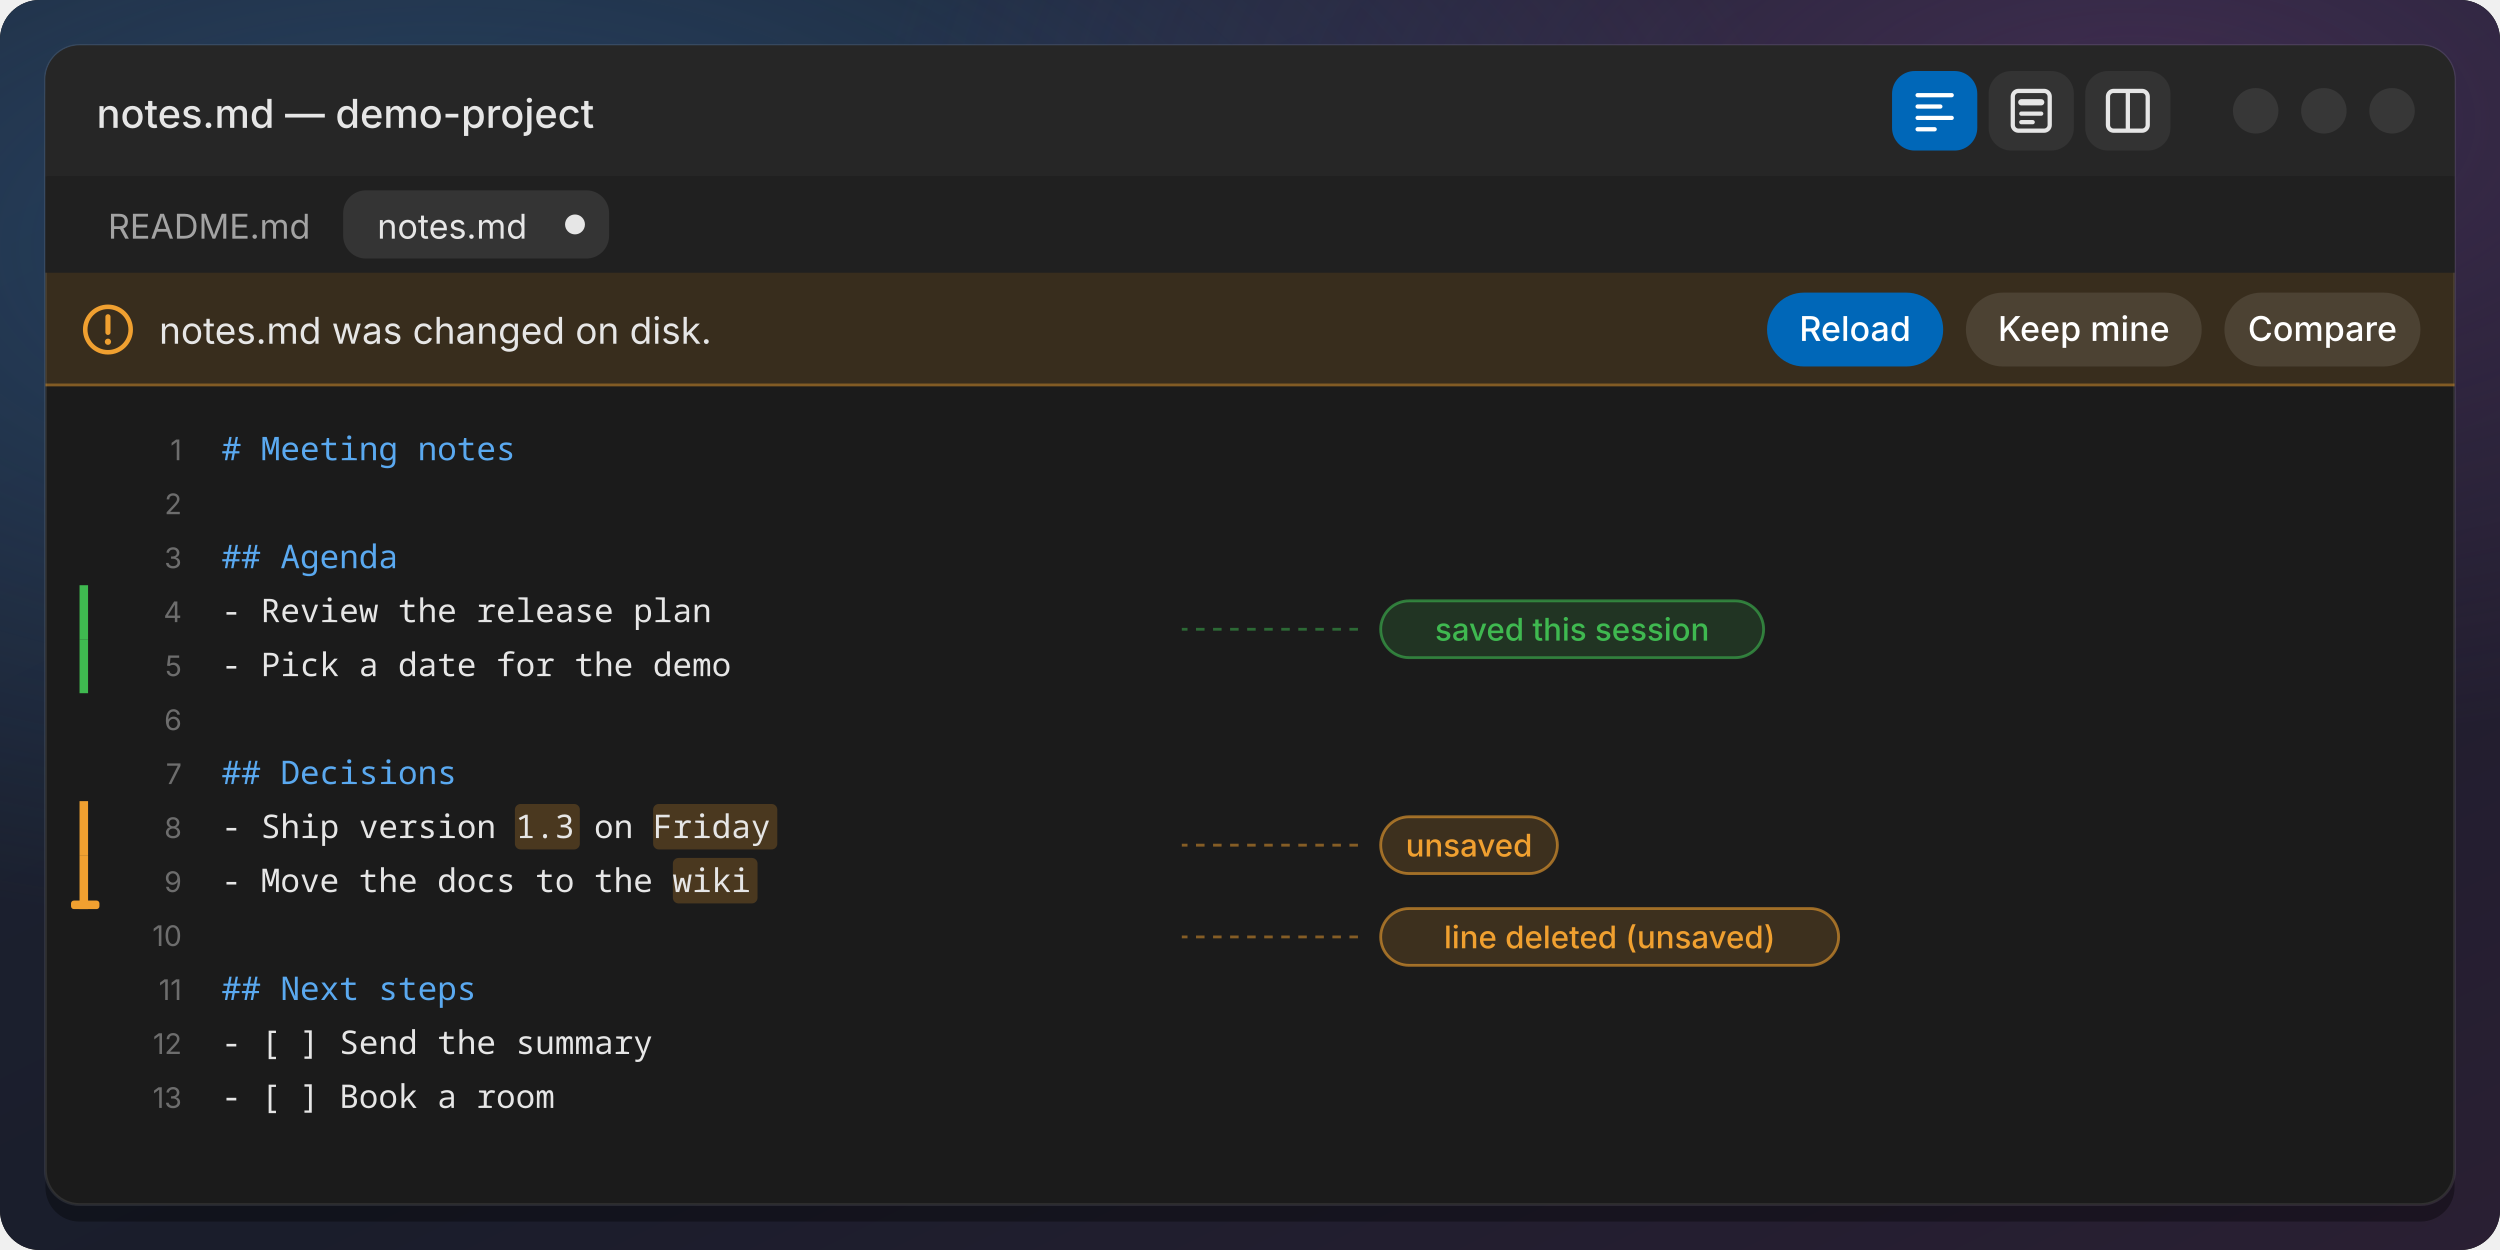
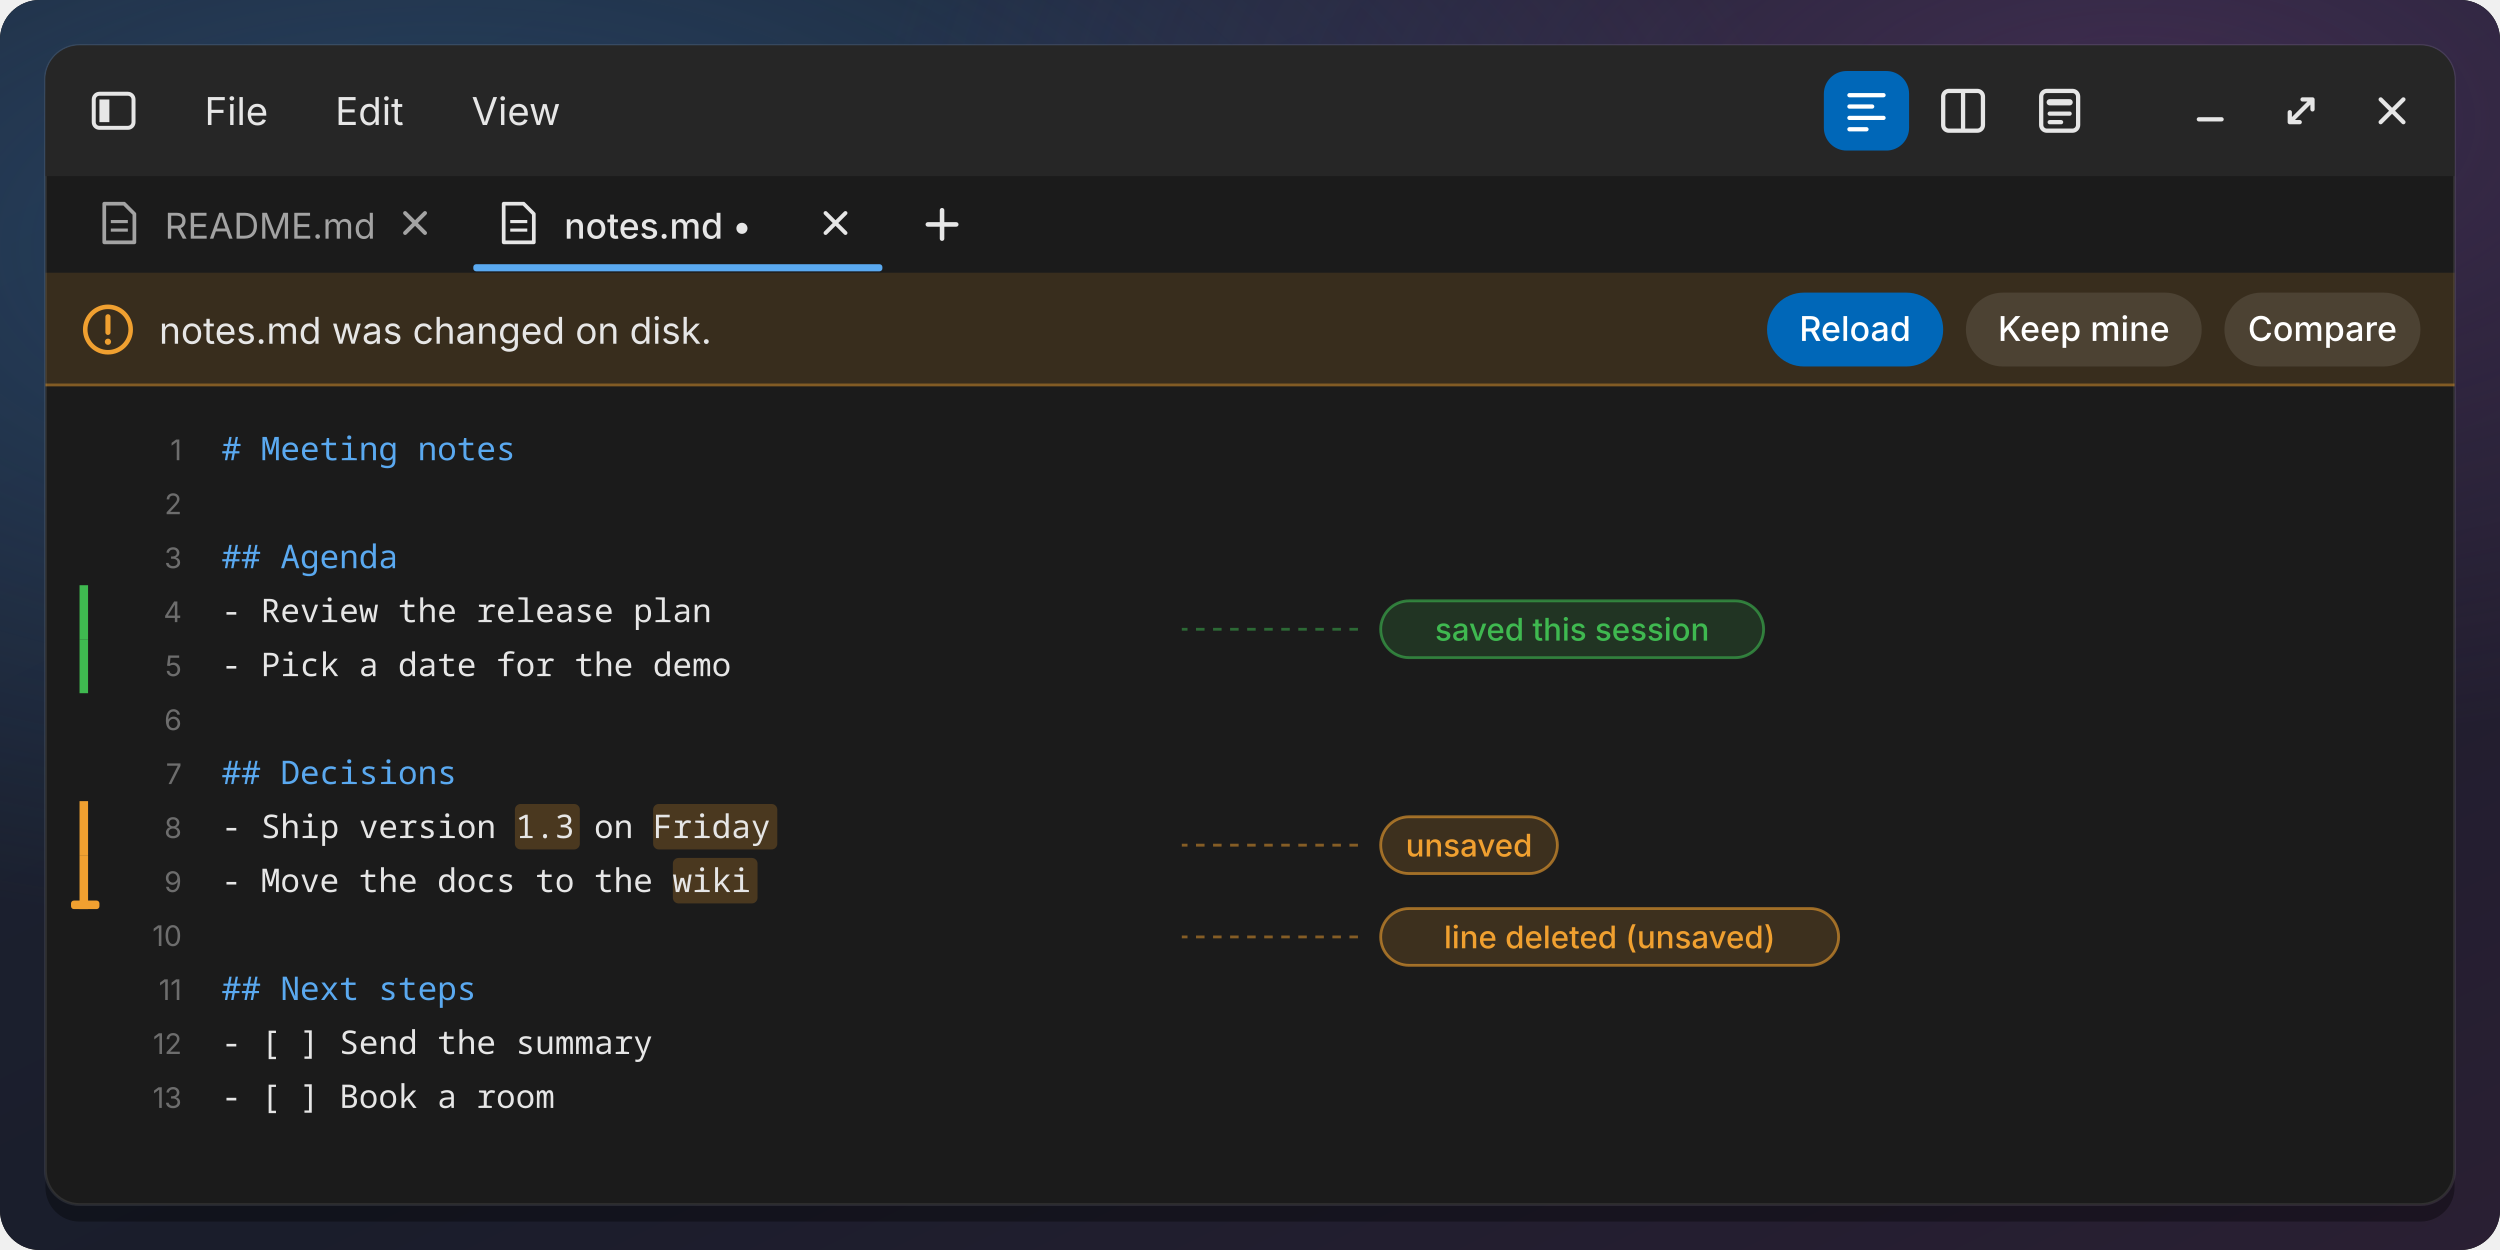
<svg xmlns="http://www.w3.org/2000/svg" width="880" height="440" viewBox="0 0 880 440" role="img" aria-label="COSMIC Text Editor marks unsaved and saved changes in the gutter and offers Reload, Keep mine or Compare when the file changes on disk">
  <defs>
    <linearGradient id="gBrowser" x1="0" y1="0" x2="1" y2="1">
      <stop offset="0" stop-color="#5fb4f5" />
      <stop offset="1" stop-color="#1c63b8" />
    </linearGradient>
    <linearGradient id="gMusic" x1="0" y1="0" x2="1" y2="1">
      <stop offset="0" stop-color="#ff8a5c" />
      <stop offset="1" stop-color="#e0447a" />
    </linearGradient>
    <linearGradient id="gWall" x1="0" y1="0" x2="1" y2="1">
      <stop offset="0" stop-color="#1d2433" />
      <stop offset=".55" stop-color="#1a1d2b" />
      <stop offset="1" stop-color="#2a1f33" />
    </linearGradient>
    <radialGradient id="gGlow1" cx=".18" cy=".2" r=".55">
      <stop offset="0" stop-color="#2f5d8a" stop-opacity=".55" />
      <stop offset="1" stop-color="#2f5d8a" stop-opacity="0" />
    </radialGradient>
    <radialGradient id="gGlow2" cx=".85" cy=".1" r=".5">
      <stop offset="0" stop-color="#6b3f7a" stop-opacity=".45" />
      <stop offset="1" stop-color="#6b3f7a" stop-opacity="0" />
    </radialGradient>
    <clipPath id="cAll">
      <rect width="880" height="440" rx="14" />
    </clipPath>
  </defs>
  <style>text{font-family:Inter, 'Open Sans', 'Noto Sans', sans-serif}</style>
  <g clip-path="url(#cAll)">
    <rect width="880" height="440" fill="#141414" />
    <rect width="880" height="440" fill="url(#gWall)" />
    <rect width="880" height="440" fill="url(#gGlow1)" />
    <rect width="880" height="440" fill="url(#gGlow2)" />
    <rect x="16" y="22" width="848" height="408" rx="12" fill="#000" opacity=".35" />
    <rect x="16" y="16" width="848" height="408" rx="12" fill="#1b1b1b" stroke="#ffffff" stroke-opacity=".09" />
    <path d="M16 28a12 12 0 0 1 12-12h824a12 12 0 0 1 12 12v34H16z" fill="#262626" />
-     <text x="34" y="45" font-size="14" fill="#e6e6e6" font-weight="500">notes.md — demo-project</text>
-     <rect x="666" y="25" width="30" height="28" rx="8" fill="#0067B8" />
-     <path d="M675 33.5h12M675 37.5h8M675 41.5h12M675 45.5h6" fill="none" stroke="#ffffff" stroke-width="1.5" stroke-linecap="round" />
-     <rect x="700" y="25" width="30" height="28" rx="8" fill="#ffffff" fill-opacity=".06" />
-     <rect x="708.5" y="32.0" width="13" height="14" rx="2" fill="none" stroke="#e6e6e6" stroke-width="1.5" stroke-linecap="round" />
-     <path d="M711.5 36.0h7" stroke="#e6e6e6" stroke-width="2.2" stroke-linecap="round" />
-     <path d="M711.5 40.0h7M711.5 43.0h4" fill="none" stroke="#e6e6e6" stroke-width="1.5" stroke-linecap="round" />
-     <rect x="734" y="25" width="30" height="28" rx="8" fill="#ffffff" fill-opacity=".06" />
-     <rect x="742" y="32.0" width="14" height="14" rx="2" fill="none" stroke="#e6e6e6" stroke-width="1.5" stroke-linecap="round" />
-     <path d="M749 32.5v13" fill="none" stroke="#e6e6e6" stroke-width="1.5" stroke-linecap="round" />
-     <circle cx="842" cy="39" r="8" fill="#ffffff" fill-opacity=".08" />
-     <circle cx="818" cy="39" r="8" fill="#ffffff" fill-opacity=".08" />
-     <circle cx="794" cy="39" r="8" fill="#ffffff" fill-opacity=".08" />
-     <rect x="16" y="62" width="848" height="34" fill="#202020" />
-     <text x="38" y="84" font-size="12" fill="#a3a3a3">README.md</text>
-     <rect x="120.8" y="67" width="93.6" height="24" rx="8" fill="#ffffff" fill-opacity=".09" />
-     <text x="132.8" y="84" font-size="12" fill="#e6e6e6">notes.md</text>
-     <circle cx="202.4" cy="79" r="3.5" fill="#e6e6e6" />
+     <rect x="33" y="33" width="14" height="12" rx="2" fill="none" stroke="#e6e6e6" stroke-width="1.4" />
+     <rect x="35" y="35" width="3.5" height="8" fill="#e6e6e6" />
+     <text x="72" y="44" font-size="13.5" fill="#e6e6e6">File</text>
+     <text x="118" y="44" font-size="13.5" fill="#e6e6e6">Edit</text>
+     <text x="166" y="44" font-size="13.5" fill="#e6e6e6">View</text>
+     <path d="M838 35l8 8M846 35l-8 8" fill="none" stroke="#e6e6e6" stroke-width="1.5" stroke-linecap="round" />
+     <path d="M806 43l8-8M806 43v-3.5M806 43h3.5M814 35h-3.5M814 35v3.5" fill="none" stroke="#e6e6e6" stroke-width="1.5" stroke-linecap="round" />
+     <path d="M774 42h8" fill="none" stroke="#e6e6e6" stroke-width="1.5" stroke-linecap="round" />
+     <rect x="642" y="25" width="30" height="28" rx="8" fill="#0067B8" />
+     <path d="M651 33.5h12M651 37.5h8M651 41.5h12M651 45.5h6" fill="none" stroke="#ffffff" stroke-width="1.5" stroke-linecap="round" />
+     <rect x="684" y="32.0" width="14" height="14" rx="2" fill="none" stroke="#e6e6e6" stroke-width="1.5" stroke-linecap="round" />
+     <path d="M691 32.5v13" fill="none" stroke="#e6e6e6" stroke-width="1.5" stroke-linecap="round" />
+     <rect x="718.5" y="32.0" width="13" height="14" rx="2" fill="none" stroke="#e6e6e6" stroke-width="1.5" stroke-linecap="round" />
+     <path d="M721.5 36.0h7" stroke="#e6e6e6" stroke-width="2.2" stroke-linecap="round" />
+     <path d="M721.5 40.0h7M721.5 43.0h4" fill="none" stroke="#e6e6e6" stroke-width="1.5" stroke-linecap="round" />
+     <path d="M36.7 71.7h7l3.6 3.6v10H36.7z" fill="none" stroke="#a3a3a3" stroke-width="1.3" stroke-linejoin="round" />
+     <path d="M39 78h6M39 81h6" stroke="#a3a3a3" stroke-width="1.1" />
+     <text x="58" y="84" font-size="12.5" fill="#a3a3a3">README.md</text>
+     <path d="M142.6 75l7 7M149.6 75l-7 7" fill="none" stroke="#a3a3a3" stroke-width="1.4" stroke-linecap="round" />
+     <path d="M177.3 71.7h7l3.6 3.6v10H177.3z" fill="none" stroke="#e6e6e6" stroke-width="1.3" stroke-linejoin="round" />
+     <path d="M179.6 78h6M179.6 81h6" stroke="#e6e6e6" stroke-width="1.1" />
+     <text x="198.6" y="84" font-size="12.5" fill="#e6e6e6" font-weight="500">notes.md •</text>
+     <path d="M290.6 75l7 7M297.6 75l-7 7" fill="none" stroke="#e6e6e6" stroke-width="1.4" stroke-linecap="round" />
+     <rect x="166.6" y="93" width="144.0" height="2.5" rx="1" fill="#5aa9f0" />
+     <path d="M326.6 79h10M331.6 74v10" stroke="#e6e6e6" stroke-width="1.6" stroke-linecap="round" />
    <rect x="16" y="96" width="848" height="40" fill="#f0a030" fill-opacity=".14" />
    <rect x="16" y="135" width="848" height="1" fill="#f0a030" fill-opacity=".4" />
    <circle cx="38" cy="116" r="8" fill="none" stroke="#f0a030" stroke-width="1.6" />
    <path d="M38 111.5v5.5" stroke="#f0a030" stroke-width="1.8" stroke-linecap="round" />
    <circle cx="38" cy="120.3" r="1.1" fill="#f0a030" />
    <text x="56" y="121" font-size="13" fill="#e6e6e6">notes.md was changed on disk.</text>
    <rect x="783" y="103" width="69" height="26" rx="13" fill="#ffffff" fill-opacity=".1" />
    <text x="817.5" y="120" font-size="12" fill="#ffffff" font-weight="500" text-anchor="middle">Compare</text>
    <rect x="692" y="103" width="83" height="26" rx="13" fill="#ffffff" fill-opacity=".1" />
    <text x="733.5" y="120" font-size="12" fill="#ffffff" font-weight="500" text-anchor="middle">Keep mine</text>
    <rect x="622" y="103" width="62" height="26" rx="13" fill="#0067B8" />
    <text x="653.0" y="120" font-size="12" fill="#ffffff" font-weight="500" text-anchor="middle">Reload</text>
    <text x="64" y="162" font-size="10" fill="#a3a3a3" text-anchor="end" opacity="0.6">1</text>
    <text x="78" y="162" font-size="11.5" fill="#5aa9f0" style="font-family:'Noto Sans Mono', 'DejaVu Sans Mono', monospace;white-space:pre"># Meeting notes</text>
    <text x="64" y="181" font-size="10" fill="#a3a3a3" text-anchor="end" opacity="0.6">2</text>
    <text x="64" y="200" font-size="10" fill="#a3a3a3" text-anchor="end" opacity="0.6">3</text>
    <text x="78" y="200" font-size="11.5" fill="#5aa9f0" style="font-family:'Noto Sans Mono', 'DejaVu Sans Mono', monospace;white-space:pre">## Agenda</text>
    <rect x="28" y="206" width="3" height="19" fill="#3fb950" />
    <text x="64" y="219" font-size="10" fill="#a3a3a3" text-anchor="end" opacity="0.6">4</text>
    <text x="78" y="219" font-size="11.5" fill="#e6e6e6" style="font-family:'Noto Sans Mono', 'DejaVu Sans Mono', monospace;white-space:pre">- Review the release plan</text>
    <rect x="28" y="225" width="3" height="19" fill="#3fb950" />
    <text x="64" y="238" font-size="10" fill="#a3a3a3" text-anchor="end" opacity="0.6">5</text>
    <text x="78" y="238" font-size="11.5" fill="#e6e6e6" style="font-family:'Noto Sans Mono', 'DejaVu Sans Mono', monospace;white-space:pre">- Pick a date for the demo</text>
    <text x="64" y="257" font-size="10" fill="#a3a3a3" text-anchor="end" opacity="0.6">6</text>
    <text x="64" y="276" font-size="10" fill="#a3a3a3" text-anchor="end" opacity="0.6">7</text>
    <text x="78" y="276" font-size="11.5" fill="#5aa9f0" style="font-family:'Noto Sans Mono', 'DejaVu Sans Mono', monospace;white-space:pre">## Decisions</text>
    <rect x="181.25" y="283" width="22.85" height="16" rx="2" fill="#f0a030" fill-opacity=".22" />
    <rect x="229.9" y="283" width="43.7" height="16" rx="2" fill="#f0a030" fill-opacity=".22" />
    <rect x="28" y="282" width="3" height="19" fill="#f0a030" />
    <text x="64" y="295" font-size="10" fill="#a3a3a3" text-anchor="end" opacity="0.6">8</text>
    <text x="78" y="295" font-size="11.5" fill="#e6e6e6" style="font-family:'Noto Sans Mono', 'DejaVu Sans Mono', monospace;white-space:pre">- Ship version 1.3 on Friday</text>
    <rect x="236.85" y="302" width="29.8" height="16" rx="2" fill="#f0a030" fill-opacity=".22" />
    <rect x="28" y="301" width="3" height="19" fill="#f0a030" />
    <text x="64" y="314" font-size="10" fill="#a3a3a3" text-anchor="end" opacity="0.6">9</text>
    <text x="78" y="314" font-size="11.5" fill="#e6e6e6" style="font-family:'Noto Sans Mono', 'DejaVu Sans Mono', monospace;white-space:pre">- Move the docs to the wiki</text>
    <rect x="25" y="317" width="10" height="3" rx="1" fill="#f0a030" />
    <text x="64" y="333" font-size="10" fill="#a3a3a3" text-anchor="end" opacity="0.6">10</text>
    <text x="64" y="352" font-size="10" fill="#a3a3a3" text-anchor="end" opacity="0.6">11</text>
    <text x="78" y="352" font-size="11.5" fill="#5aa9f0" style="font-family:'Noto Sans Mono', 'DejaVu Sans Mono', monospace;white-space:pre">## Next steps</text>
    <text x="64" y="371" font-size="10" fill="#a3a3a3" text-anchor="end" opacity="0.6">12</text>
    <text x="78" y="371" font-size="11.5" fill="#e6e6e6" style="font-family:'Noto Sans Mono', 'DejaVu Sans Mono', monospace;white-space:pre">- [ ] Send the summary</text>
    <text x="64" y="390" font-size="10" fill="#a3a3a3" text-anchor="end" opacity="0.6">13</text>
    <text x="78" y="390" font-size="11.5" fill="#e6e6e6" style="font-family:'Noto Sans Mono', 'DejaVu Sans Mono', monospace;white-space:pre">- [ ] Book a room</text>
    <path d="M478 221.5H416" stroke="#3fb950" stroke-opacity=".5" stroke-dasharray="3 3" />
    <rect x="486" y="211.5" width="134.8" height="20" rx="10" fill="#3fb950" fill-opacity=".16" stroke="#3fb950" stroke-opacity=".6" />
    <text x="553.4" y="225.5" font-size="11" fill="#3fb950" font-weight="500" text-anchor="middle">saved this session</text>
    <path d="M478 297.5H416" stroke="#f0a030" stroke-opacity=".5" stroke-dasharray="3 3" />
    <rect x="486" y="287.5" width="62.2" height="20" rx="10" fill="#f0a030" fill-opacity=".16" stroke="#f0a030" stroke-opacity=".6" />
    <text x="517.1" y="301.5" font-size="11" fill="#f0a030" font-weight="500" text-anchor="middle">unsaved</text>
    <path d="M478 329.8H416" stroke="#f0a030" stroke-opacity=".5" stroke-dasharray="3 3" />
    <rect x="486" y="319.8" width="161.2" height="20" rx="10" fill="#f0a030" fill-opacity=".16" stroke="#f0a030" stroke-opacity=".6" />
    <text x="566.6" y="333.8" font-size="11" fill="#f0a030" font-weight="500" text-anchor="middle">line deleted (unsaved)</text>
  </g>
</svg>
